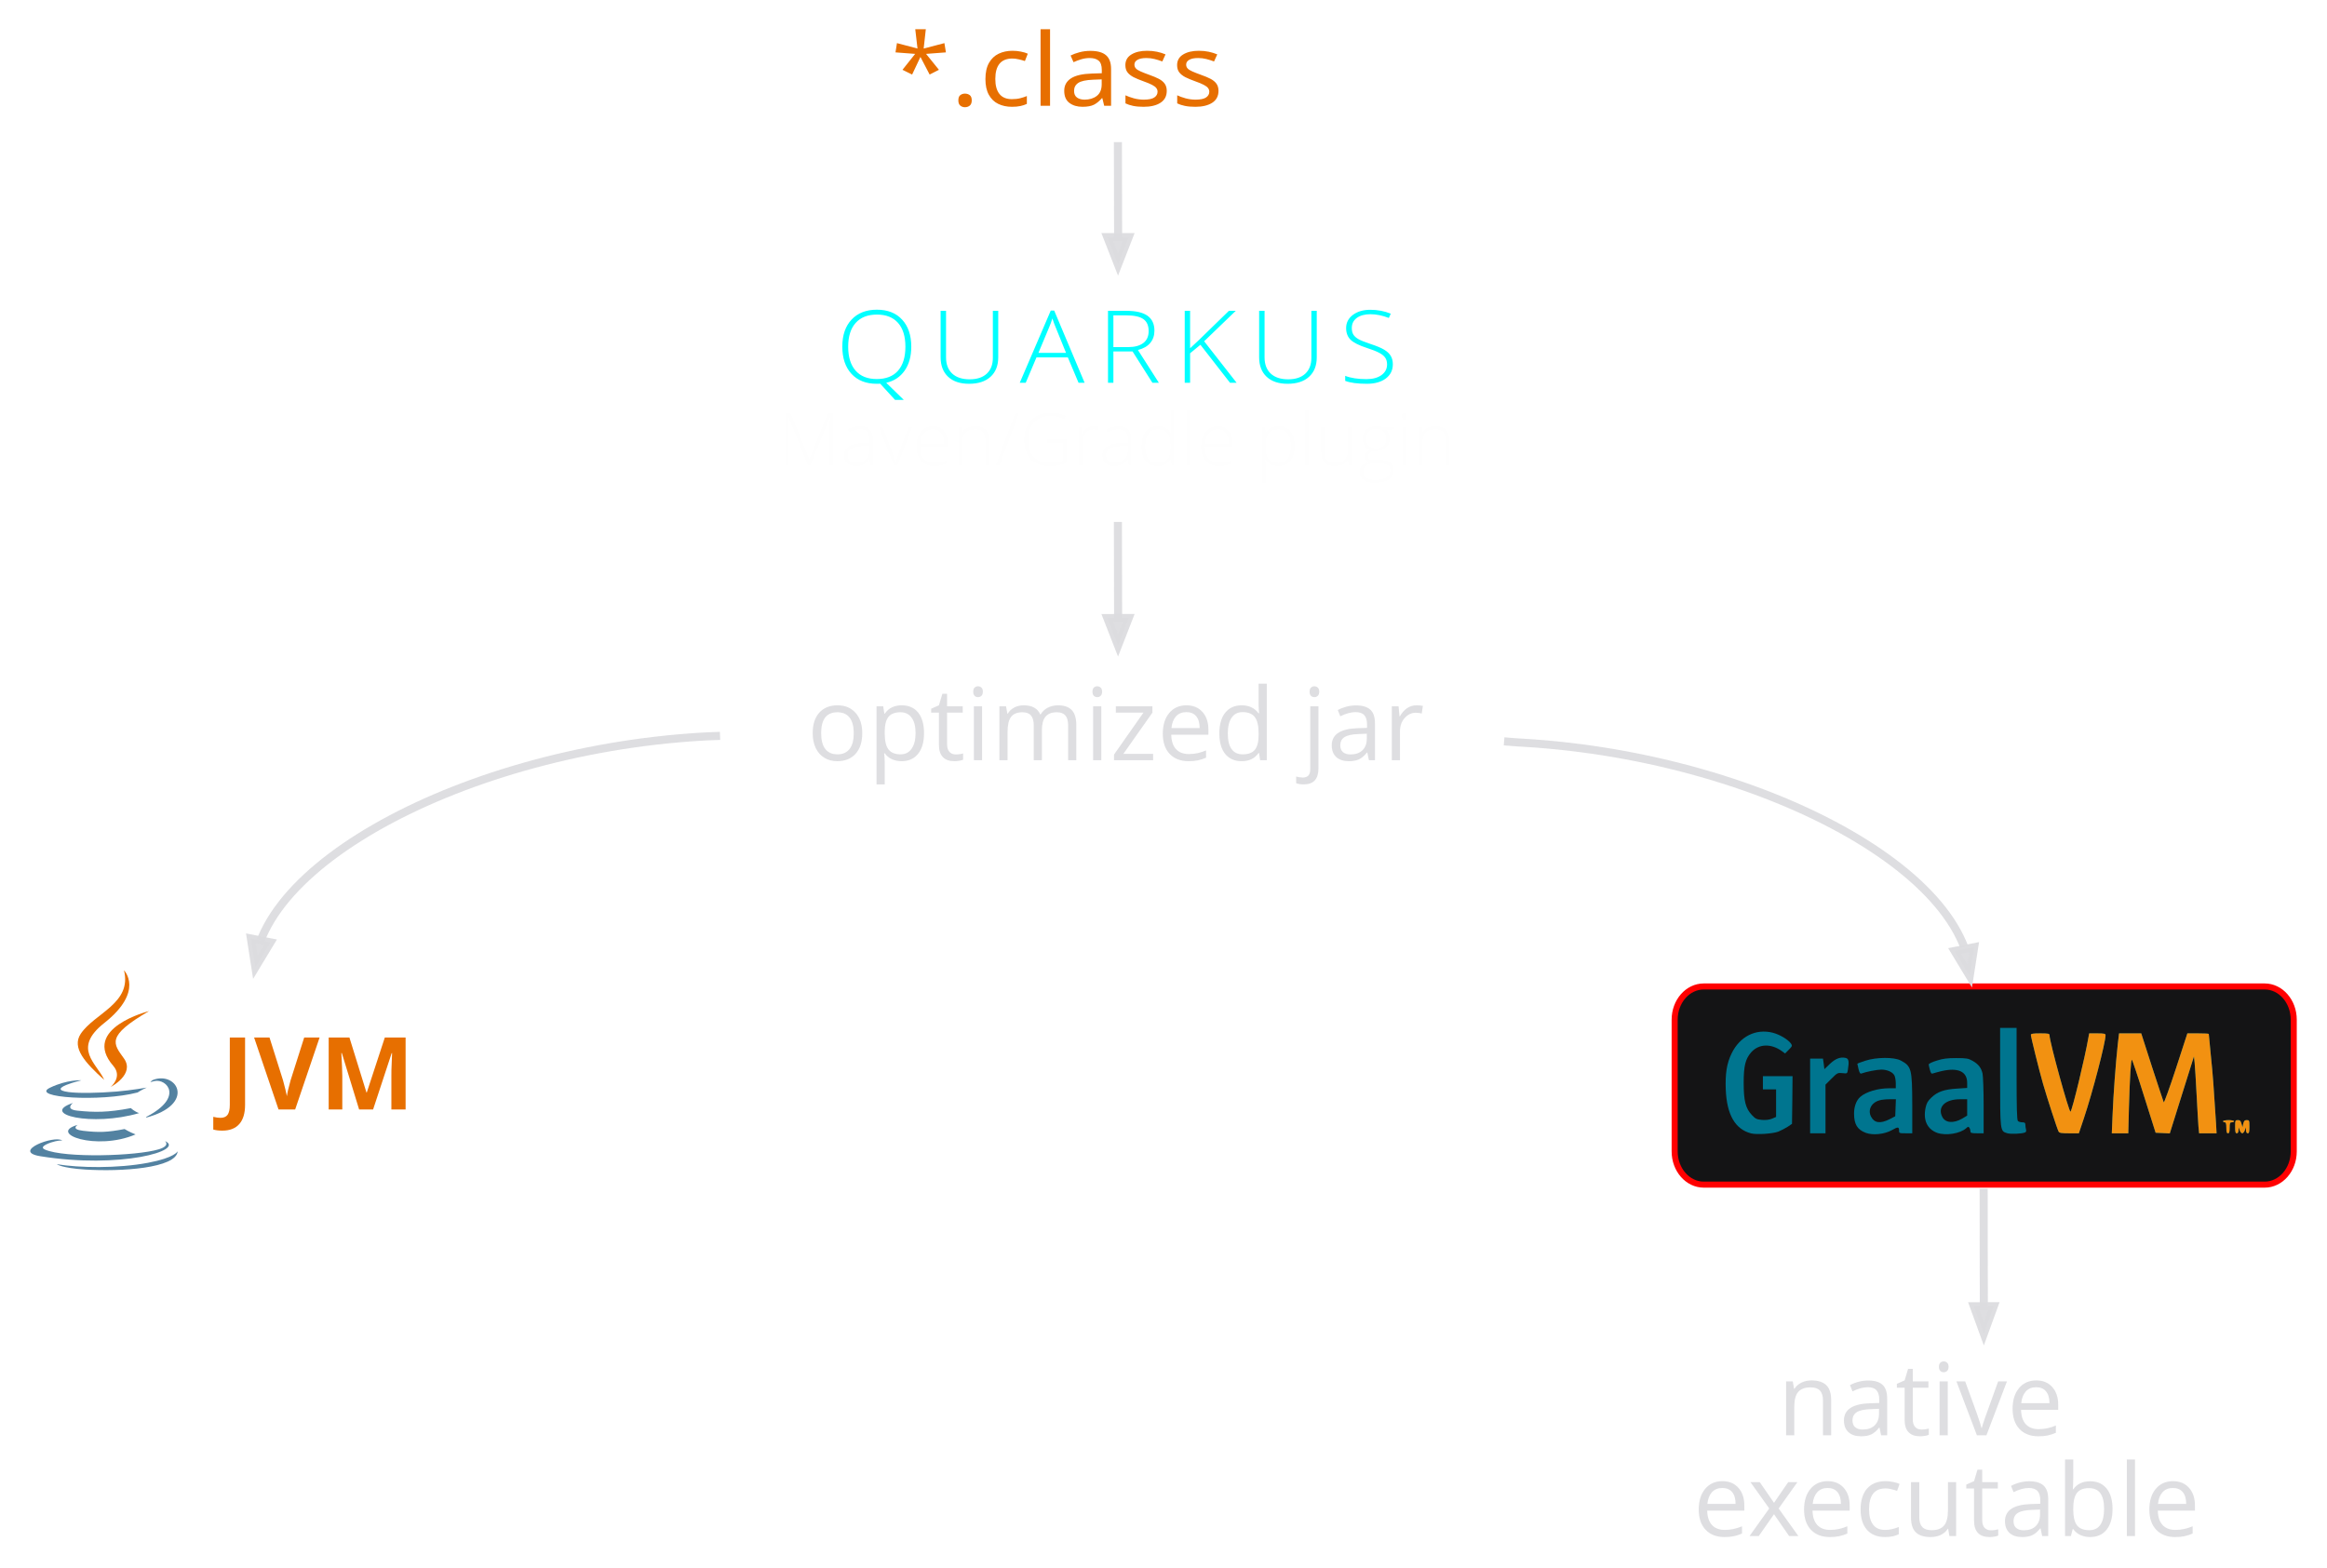
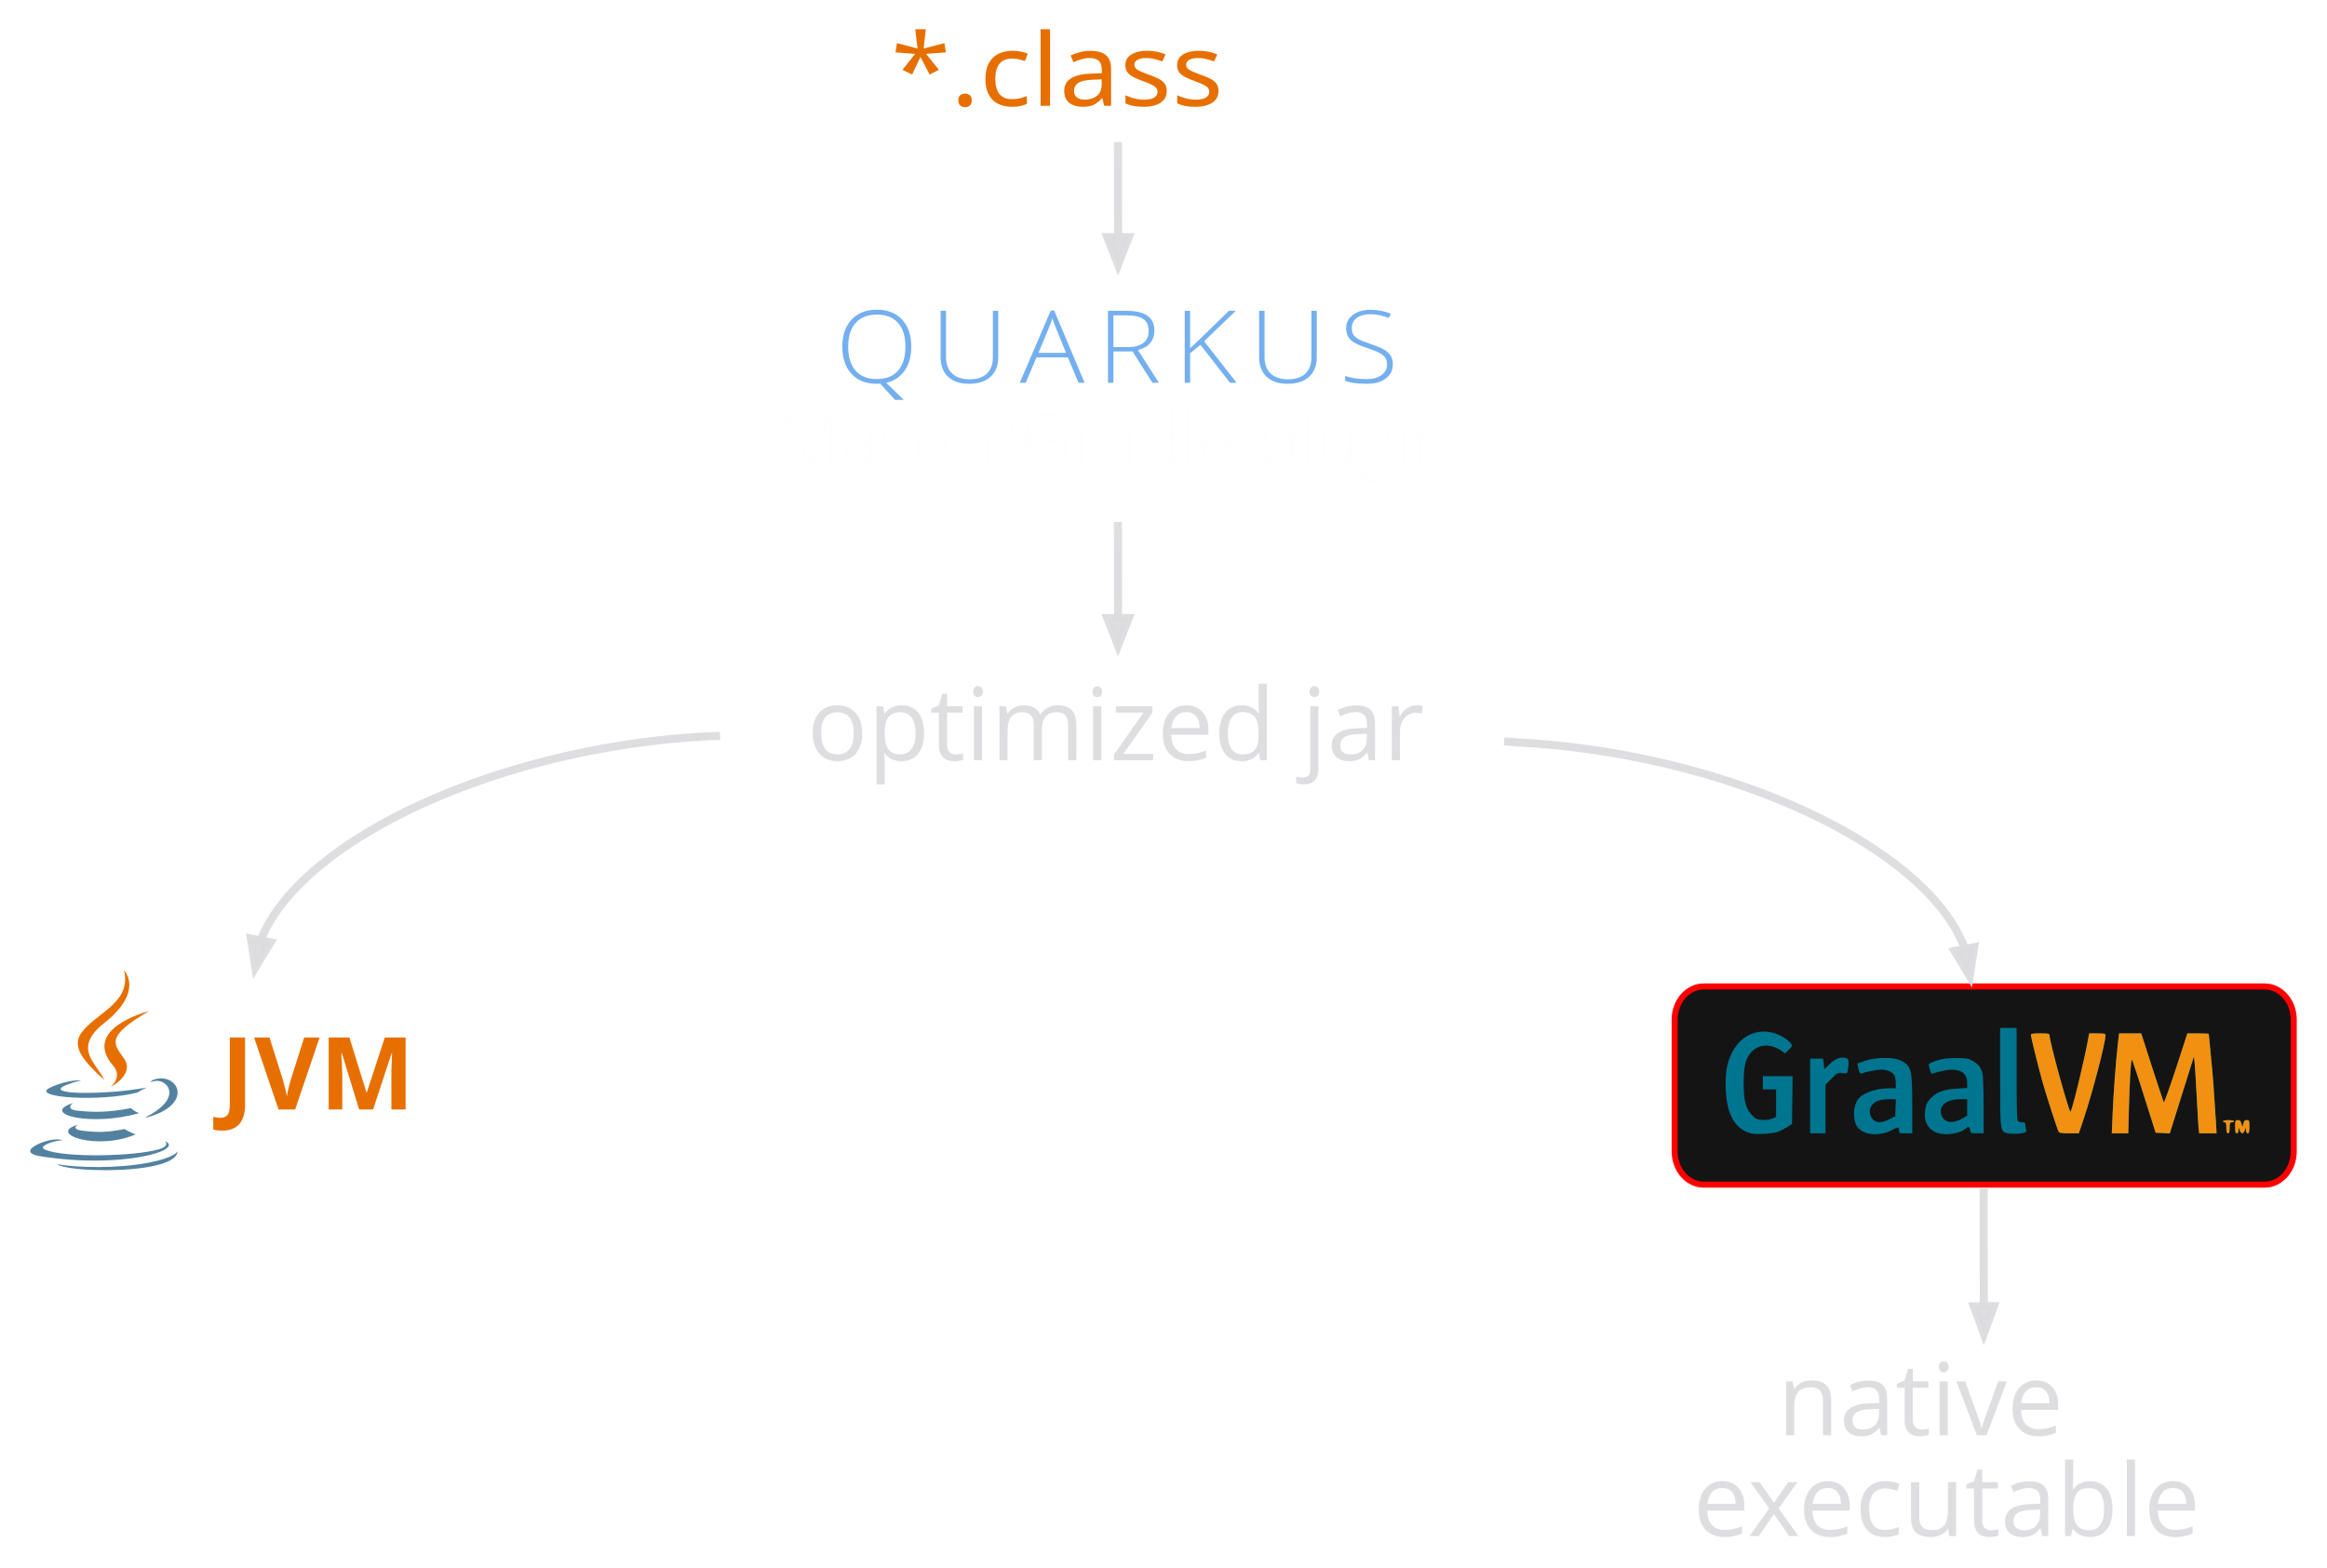
<svg xmlns="http://www.w3.org/2000/svg" version="1.1" viewBox="0 0 769.583 518.457" stroke-miterlimit="10" id="svg234" width="769.583" height="518.457" style="fill:none;stroke:none;stroke-linecap:square;stroke-miterlimit:10">
  <defs id="defs238">
    <defs id="defs48">
      <filter filterUnits="userSpaceOnUse" id="shadowFilter-g473d69ed28_0_216.3">
        <feGaussianBlur id="feGaussianBlur35" result="blur" stdDeviation="4.889" in="SourceAlpha" />
        <feComponentTransfer id="feComponentTransfer45" in="blur" style="color-interpolation-filters:sRGB">
          <feFuncR id="feFuncR37" intercept="0.0" slope="0" type="linear" />
          <feFuncG id="feFuncG39" intercept="0.0" slope="0" type="linear" />
          <feFuncB id="feFuncB41" intercept="0.0" slope="0" type="linear" />
          <feFuncA id="feFuncA43" intercept="0" slope="0.498" type="linear" />
        </feComponentTransfer>
      </filter>
    </defs>
    <defs id="defs81">
      <filter filterUnits="userSpaceOnUse" id="shadowFilter-g473d69ed28_0_216.5">
        <feGaussianBlur id="feGaussianBlur68" result="blur" stdDeviation="4.889" in="SourceAlpha" />
        <feComponentTransfer id="feComponentTransfer78" in="blur" style="color-interpolation-filters:sRGB">
          <feFuncR id="feFuncR70" intercept="0.0" slope="0" type="linear" />
          <feFuncG id="feFuncG72" intercept="0.0" slope="0" type="linear" />
          <feFuncB id="feFuncB74" intercept="0.0" slope="0" type="linear" />
          <feFuncA id="feFuncA76" intercept="0" slope="0.498" type="linear" />
        </feComponentTransfer>
      </filter>
    </defs>
    <defs id="defs114">
      <filter filterUnits="userSpaceOnUse" id="shadowFilter-g473d69ed28_0_216.7">
        <feGaussianBlur id="feGaussianBlur101" result="blur" stdDeviation="4.889" in="SourceAlpha" />
        <feComponentTransfer id="feComponentTransfer111" in="blur" style="color-interpolation-filters:sRGB">
          <feFuncR id="feFuncR103" intercept="0.0" slope="0" type="linear" />
          <feFuncG id="feFuncG105" intercept="0.0" slope="0" type="linear" />
          <feFuncB id="feFuncB107" intercept="0.0" slope="0" type="linear" />
          <feFuncA id="feFuncA109" intercept="0" slope="0.498" type="linear" />
        </feComponentTransfer>
      </filter>
    </defs>
    <defs id="defs147">
      <filter filterUnits="userSpaceOnUse" id="shadowFilter-g473d69ed28_0_216.9">
        <feGaussianBlur id="feGaussianBlur134" result="blur" stdDeviation="4.889" in="SourceAlpha" />
        <feComponentTransfer id="feComponentTransfer144" in="blur" style="color-interpolation-filters:sRGB">
          <feFuncR id="feFuncR136" intercept="0.0" slope="0" type="linear" />
          <feFuncG id="feFuncG138" intercept="0.0" slope="0" type="linear" />
          <feFuncB id="feFuncB140" intercept="0.0" slope="0" type="linear" />
          <feFuncA id="feFuncA142" intercept="0" slope="0.498" type="linear" />
        </feComponentTransfer>
      </filter>
    </defs>
    <defs id="defs180">
      <filter filterUnits="userSpaceOnUse" id="shadowFilter-g473d69ed28_0_216.11">
        <feGaussianBlur id="feGaussianBlur167" result="blur" stdDeviation="4.889" in="SourceAlpha" />
        <feComponentTransfer id="feComponentTransfer177" in="blur" style="color-interpolation-filters:sRGB">
          <feFuncR id="feFuncR169" intercept="0.0" slope="0" type="linear" />
          <feFuncG id="feFuncG171" intercept="0.0" slope="0" type="linear" />
          <feFuncB id="feFuncB173" intercept="0.0" slope="0" type="linear" />
          <feFuncA id="feFuncA175" intercept="0" slope="0.498" type="linear" />
        </feComponentTransfer>
      </filter>
    </defs>
    <defs id="defs88">
      <linearGradient id="g473d69ed28_0_216.6" gradientUnits="userSpaceOnUse" gradientTransform="scale(7.589941)" spreadMethod="pad" x1="8.612" y1="47.728" x2="8.612" y2="55.318">
        <stop offset="0.0" stop-color="#3c8fd6" id="stop83" />
        <stop offset="1.0" stop-color="#225d8f" id="stop85" />
      </linearGradient>
    </defs>
    <defs id="defs187">
      <linearGradient id="g473d69ed28_0_216.12" gradientUnits="userSpaceOnUse" gradientTransform="scale(7.589941)" spreadMethod="pad" x1="46.684" y1="47.728" x2="46.684" y2="55.318">
        <stop offset="0.0" stop-color="#3c8fd6" id="stop182" />
        <stop offset="1.0" stop-color="#225d8f" id="stop184" />
      </linearGradient>
    </defs>
    <defs id="defs121">
      <linearGradient id="g473d69ed28_0_216.8" gradientUnits="userSpaceOnUse" gradientTransform="scale(7.589941)" spreadMethod="pad" x1="84.757" y1="47.728" x2="84.757" y2="55.318">
        <stop offset="0.0" stop-color="#3c8fd6" id="stop116" />
        <stop offset="1.0" stop-color="#225d8f" id="stop118" />
      </linearGradient>
    </defs>
    <defs id="defs154">
      <linearGradient id="g473d69ed28_0_216.10" gradientUnits="userSpaceOnUse" gradientTransform="scale(7.589941)" spreadMethod="pad" x1="46.684" y1="33.441" x2="46.684" y2="41.031">
        <stop offset="0.0" stop-color="#3c8fd6" id="stop149" />
        <stop offset="1.0" stop-color="#225d8f" id="stop151" />
      </linearGradient>
    </defs>
    <defs id="defs55">
      <linearGradient id="g473d69ed28_0_216.4" gradientUnits="userSpaceOnUse" gradientTransform="scale(7.589942)" spreadMethod="pad" x1="46.684" y1="19.154" x2="46.684" y2="26.744">
        <stop offset="0.0" stop-color="#3072aa" id="stop50" />
        <stop offset="1.0" stop-color="#153855" id="stop52" />
      </linearGradient>
    </defs>
  </defs>
  <clipPath id="g473d69ed28_0_216.0">
    <path d="M 0,0 H 960 V 540 H 0 Z" id="path2" style="clip-rule:nonzero" />
  </clipPath>
  <rect style="fill:#060607;fill-opacity:0.941;fill-rule:evenodd;stroke:#ff0000;stroke-width:2;stroke-miterlimit:10;stroke-dasharray:none;stroke-opacity:1" id="rect928" width="204.742" height="65.552" x="553.841" y="326.325" rx="9.63" ry="10.984" />
  <path style="fill-rule:evenodd;stroke:#dcdcdf;stroke-width:2.667;stroke-linecap:butt;stroke-linejoin:round;stroke-miterlimit:10;stroke-dasharray:none;stroke-opacity:0.941" id="path198" d="m 238.13,243.426 -4.309,0.166 c -0.636,0.033 -1.272,0.069 -1.907,0.106 -5.083,0.301 -10.147,0.748 -15.171,1.332 -10.047,1.166 -19.935,2.877 -29.504,5.054 -19.138,4.354 -36.999,10.575 -52.309,18.039 -15.31,7.465 -28.068,16.173 -36.999,25.504 -4.465,4.665 -7.974,9.486 -10.366,14.385 -0.299,0.612 -0.581,1.226 -0.844,1.84 -0.132,0.307 -0.259,0.615 -0.382,0.923 l -0.123,0.314" />
  <path style="fill:#dcdcdf;fill-opacity:0.941;fill-rule:evenodd;stroke:#dcdcdf;stroke-width:2.667;stroke-linecap:butt;stroke-miterlimit:10;stroke-dasharray:none;stroke-opacity:0.941" id="path202" d="m 82.974,310.45 1.488,9.543 4.994,-8.267 z" />
  <path style="fill-rule:evenodd;stroke:#dcdcdf;stroke-width:2.667;stroke-linecap:butt;stroke-linejoin:round;stroke-miterlimit:10;stroke-dasharray:none;stroke-opacity:0.941" id="path206" d="m 497.431,245.241 4.494,0.351 c 0.636,0.033 1.272,0.069 1.907,0.106 5.083,0.301 10.147,0.748 15.171,1.332 10.047,1.166 19.935,2.877 29.504,5.054 19.138,4.354 36.999,10.575 52.309,18.039 15.31,7.465 28.068,16.173 36.999,25.504 4.465,4.665 7.974,9.486 10.366,14.385 0.299,0.612 0.581,1.226 0.845,1.84 0.132,0.307 0.259,0.615 0.382,0.923 l 0.123,0.314" />
  <path style="fill:#dcdcdf;fill-opacity:0.941;fill-rule:evenodd;stroke:#dcdcdf;stroke-width:2.667;stroke-linecap:butt;stroke-miterlimit:10;stroke-dasharray:none;stroke-opacity:0.941" id="path210" d="m 646.42,314.597 4.995,8.267 1.488,-9.543 z" />
  <path style="fill-rule:evenodd;stroke:#dcdcdf;stroke-width:2.667;stroke-linecap:butt;stroke-linejoin:round;stroke-miterlimit:10;stroke-dasharray:none;stroke-opacity:0.941" id="path222" d="m 369.718,47.013 0.011,7.683 c 0.006,3.971 0.015,7.148 0.023,10.325 0.009,3.177 0.017,6.355 0.023,10.326 l 0.003,3.093" />
  <path style="fill:#dcdcdf;fill-opacity:0.941;fill-rule:evenodd;stroke:#dcdcdf;stroke-width:2.667;stroke-linecap:butt;stroke-miterlimit:10;stroke-dasharray:none;stroke-opacity:0.941" id="path226" d="m 366.208,78.443 3.546,9.074 3.535,-9.078 z" />
  <text xml:space="preserve" style="font-style:normal;font-variant:normal;font-weight:normal;font-stretch:normal;font-size:34.509px;line-height:1.25;font-family:'Roboto Mono';-inkscape-font-specification:'Roboto Mono, Normal';font-variant-ligatures:normal;font-variant-caps:normal;font-variant-numeric:normal;font-feature-settings:normal;text-align:start;letter-spacing:0px;word-spacing:0px;writing-mode:lr-tb;text-anchor:start;fill:#e76f00;fill-opacity:1;stroke:none;stroke-width:1.035" x="284.639" y="36.235" id="text901" transform="scale(1.035287,0.965916)">
    <tspan id="tspan1341" x="284.639" y="36.235">*.class</tspan>
  </text>
-   <text xml:space="preserve" style="font-style:normal;font-variant:normal;font-weight:normal;font-stretch:normal;font-size:34.51px;line-height:1.25;font-family:'Open Sans';-inkscape-font-specification:'Open Sans, Normal';font-variant-ligatures:normal;font-variant-caps:normal;font-variant-numeric:normal;font-feature-settings:normal;text-align:start;letter-spacing:0px;word-spacing:0px;writing-mode:lr-tb;text-anchor:start;fill:#00ffff;fill-opacity:1;stroke:none;stroke-width:1.035;stroke-linecap:square;stroke-miterlimit:10" x="266.901" y="131.092" id="text901-7" transform="scale(1.035287,0.965916)">
-     <tspan id="tspan920" style="font-style:normal;font-variant:normal;font-weight:300;font-stretch:normal;font-size:34.509px;font-family:'Open Sans';-inkscape-font-specification:'Open Sans, Light';font-variant-ligatures:normal;font-variant-caps:normal;font-variant-numeric:normal;font-feature-settings:normal;text-align:start;letter-spacing:4px;writing-mode:lr-tb;text-anchor:start" x="266.901" y="131.092">QUARKUS</tspan>
+   <text xml:space="preserve" style="font-style:normal;font-variant:normal;font-weight:normal;font-stretch:normal;font-size:34.51px;line-height:1.25;font-family:'Open Sans';-inkscape-font-specification:'Open Sans, Normal';font-variant-ligatures:normal;font-variant-caps:normal;font-variant-numeric:normal;font-feature-settings:normal;text-align:start;letter-spacing:0px;word-spacing:0px;writing-mode:lr-tb;text-anchor:start;fill:#74aff0;fill-opacity:1;stroke:none;stroke-width:1.035;stroke-linecap:square;stroke-miterlimit:10;" x="266.901" y="131.092" id="text901-7" transform="scale(1.035287,0.965916)">
+     <tspan id="tspan920" style="font-style:normal;font-variant:normal;font-weight:300;font-stretch:normal;font-size:34.509px;font-family:'Open Sans';-inkscape-font-specification:'Open Sans, Light';font-variant-ligatures:normal;font-variant-caps:normal;font-variant-numeric:normal;font-feature-settings:normal;text-align:start;letter-spacing:4px;writing-mode:lr-tb;text-anchor:start;fill:#74aff0;fill-opacity:1;" x="266.901" y="131.092">QUARKUS</tspan>
  </text>
  <text xml:space="preserve" style="font-style:normal;font-variant:normal;font-weight:normal;font-stretch:normal;font-size:33.333px;line-height:1.25;font-family:'Open Sans';-inkscape-font-specification:'Open Sans, Normal';font-variant-ligatures:normal;font-variant-caps:normal;font-variant-numeric:normal;font-feature-settings:normal;text-align:start;letter-spacing:0px;word-spacing:0px;writing-mode:lr-tb;text-anchor:start;fill:#dcdcdf;fill-opacity:0.941;stroke:none;stroke-linecap:square;stroke-miterlimit:10" x="266.9" y="251.476" id="text901-7-5">
    <tspan id="tspan1339" x="266.9" y="251.476" style="fill:#dcdcdf;fill-opacity:0.941">optimized jar</tspan>
  </text>
  <text xml:space="preserve" style="font-style:normal;font-variant:normal;font-weight:normal;font-stretch:normal;font-size:33.333px;line-height:1;font-family:'Open Sans';-inkscape-font-specification:'Open Sans, Normal';font-variant-ligatures:normal;font-variant-caps:normal;font-variant-numeric:normal;font-feature-settings:normal;text-align:center;letter-spacing:0px;word-spacing:0px;writing-mode:lr-tb;text-anchor:middle;fill:#dcdcdf;fill-opacity:0.941;stroke:none;stroke-linecap:square;stroke-miterlimit:10" x="656.782" y="474.798" id="text901-7-1">
    <tspan id="tspan1107" x="656.782" y="474.798">native</tspan>
    <tspan id="tspan1109" x="656.782" y="508.132">executable</tspan>
  </text>
  <g id="g1068" transform="matrix(0.1914426,0,0,0.1914426,9.901048,320.8999)">
    <path id="path1052" d="m 82.554,267.473 c 0,0 -13.198,7.675 9.393,10.273 27.369,3.122 41.357,2.675 71.517,-3.034 0,0 7.929,4.972 19.004,9.278 -67.612,28.977 -153.019,-1.678 -99.914,-16.517" style="fill:#5382a1" />
    <path id="path1054" d="m 74.292,229.659 c 0,0 -14.803,10.958 7.805,13.296 29.236,3.016 52.325,3.263 92.276,-4.43 0,0 5.526,5.602 14.215,8.666 C 106.841,271.095 15.79,249.076 74.292,229.659" style="fill:#5382a1" />
    <path id="path1056" d="m 143.942,165.515 c 16.66,19.18 -4.377,36.44 -4.377,36.44 0,0 42.301,-21.837 22.874,-49.183 -18.144,-25.501 -32.059,-38.172 43.268,-81.859 0,0 -118.238,29.53 -61.765,94.601" style="fill:#e76f00" />
    <path id="path1058" d="m 233.364,295.442 c 0,0 9.767,8.048 -10.757,14.274 -39.026,11.823 -162.432,15.393 -196.714,0.471 -12.323,-5.361 10.786,-12.801 18.056,-14.362 7.581,-1.644 11.914,-1.338 11.914,-1.338 -13.705,-9.654 -88.583,18.957 -38.034,27.151 137.853,22.356 251.292,-10.067 215.535,-26.196" style="fill:#5382a1" />
    <path id="path1060" d="m 88.901,190.48 c 0,0 -62.772,14.909 -22.229,20.324 17.118,2.292 51.244,1.773 83.031,-0.89 25.978,-2.191 52.063,-6.851 52.063,-6.851 0,0 -9.16,3.923 -15.787,8.448 -63.744,16.765 -186.886,8.966 -151.435,-8.183 29.981,-14.492 54.358,-12.848 54.358,-12.848" style="fill:#5382a1" />
    <path id="path1062" d="m 201.506,253.422 c 64.799,-33.672 34.838,-66.03 13.926,-61.671 -5.126,1.067 -7.411,1.991 -7.411,1.991 0,0 1.903,-2.981 5.537,-4.271 41.371,-14.545 73.187,42.897 -13.355,65.648 0,9.3e-4 1.003,-0.896 1.302,-1.697" style="fill:#5382a1" />
    <path id="path1064" d="m 162.439,0.371 c 0,0 35.887,35.899 -34.037,91.101 -56.071,44.281 -12.786,69.53 -0.023,98.377 C 95.649,160.318 71.63,134.323 87.744,110.128 111.395,74.613 176.918,57.394 162.439,0.371" style="fill:#e76f00" />
    <path id="path1066" d="m 95.268,344.665 c 62.199,3.981 157.712,-2.209 159.974,-31.64 0,0 -4.348,11.157 -51.404,20.017 -53.088,9.991 -118.564,8.824 -157.399,2.421 9.31e-4,-9.3e-4 7.95,6.58 48.829,9.201" style="fill:#5382a1" />
  </g>
  <text xml:space="preserve" style="font-style:normal;font-variant:normal;font-weight:bold;font-stretch:normal;font-size:33.333px;line-height:1.25;font-family:'Open Sans';-inkscape-font-specification:'Open Sans, Bold';font-variant-ligatures:normal;font-variant-caps:normal;font-variant-numeric:normal;font-feature-settings:normal;text-align:start;letter-spacing:0px;word-spacing:0px;writing-mode:lr-tb;text-anchor:start;fill:#e76f00;fill-opacity:1;stroke:none;stroke-linecap:square;stroke-miterlimit:10" x="73.002" y="367.013" id="text901-7-5-6">
    <tspan id="tspan1105" x="73.002" y="367.013">JVM</tspan>
  </text>
  <g id="g1314" transform="matrix(0.03632063,0,0,0.03632063,537.6226,309.1541)">
    <g id="layer101" style="fill:#00758f;stroke:none">
      <path id="path1263" d="m 1143,1811 c -145,-37 -221,-169 -231,-396 -6,-149 9,-242 53,-332 75,-155 220,-228 375,-189 64,17 138,61 165,98 14,21 13,24 -19,57 l -34,34 -30,-22 c -100,-71 -210,-66 -279,12 -52,60 -68,123 -68,277 0,164 17,232 74,293 33,35 44,41 92,45 36,3 67,-1 92,-11 l 37,-16 v -125 -126 h -60 -60 v -60 -60 h 135 135 l -2,217 -3,217 -40,27 c -22,14 -60,34 -85,44 -50,19 -196,29 -247,16 z" />
      <path id="path1265" d="m 2187,1806 c -77,-29 -107,-78 -107,-176 0,-64 21,-120 56,-151 53,-47 161,-79 264,-79 h 60 v -45 c 0,-24 -5,-55 -11,-69 -15,-33 -66,-56 -121,-56 -39,0 -140,20 -179,35 -13,5 -19,-4 -28,-39 -6,-25 -11,-47 -11,-49 0,-3 33,-15 73,-28 100,-33 262,-34 322,-2 98,52 104,76 105,401 v 262 h -60 c -56,0 -60,-1 -60,-23 0,-37 -9,-38 -67,-5 -66,37 -172,48 -236,24 z m 214,-123 54,-28 3,-77 3,-78 h -58 c -32,0 -73,4 -92,10 -74,21 -108,88 -76,149 29,57 84,65 166,24 z" />
      <path id="path1267" d="m 2837,1806 c -91,-33 -129,-116 -106,-227 9,-43 20,-63 54,-95 54,-52 115,-74 233,-81 l 92,-6 v -46 c 0,-105 -84,-142 -235,-107 -33,8 -68,18 -77,21 -13,5 -19,-2 -27,-32 -6,-21 -11,-43 -11,-50 0,-7 33,-23 73,-35 55,-18 96,-23 177,-23 94,0 110,3 149,25 53,30 79,63 91,116 5,21 10,153 10,292 v 252 h -60 c -50,0 -60,-3 -60,-17 0,-10 -4,-25 -10,-33 -7,-12 -12,-12 -28,3 -55,50 -186,71 -265,43 z m 228,-130 45,-27 v -74 -75 h -65 c -136,0 -207,70 -162,160 28,56 102,62 182,16 z" />
      <path id="path1269" d="m 3473,1809 c -63,-19 -63,-19 -63,-514 V 850 h 75 75 v 418 c 0,312 3,421 12,430 7,7 25,12 40,12 22,0 28,5 28,23 0,12 3,32 6,43 4,14 0,23 -10,27 -31,12 -132,16 -163,6 z" />
      <path id="path1271" d="m 1680,1470 v -340 h 59 58 l 7,48 6,48 49,-47 c 52,-50 98,-67 146,-55 27,7 31,32 19,107 -6,36 -6,36 -50,31 -43,-4 -46,-3 -99,50 l -55,55 v 221 222 h -70 -70 z" />
      <path id="path1273" d="m 3942,1793 c -13,-24 -103,-302 -141,-433 -35,-122 -111,-427 -111,-447 0,-10 21,-13 85,-13 75,0 85,2 85,18 0,58 179,707 191,695 17,-17 131,-491 163,-675 l 7,-38 h 74 c 63,0 75,3 75,17 0,67 -119,523 -197,756 l -46,137 h -88 c -74,0 -90,-3 -97,-17 z" />
      <path id="path1275" d="m 4434,1643 c 7,-181 29,-476 47,-640 l 12,-103 h 101 101 l 99,308 c 55,169 103,313 106,320 3,7 53,-131 111,-308 l 104,-320 h 97 c 54,0 98,2 98,5 0,3 9,92 19,198 18,171 26,286 47,615 l 5,92 h -80 -79 l -6,-62 c -3,-35 -10,-166 -17,-293 -6,-126 -15,-256 -18,-288 l -6,-57 -110,350 -110,351 -64,-3 -65,-3 -105,-332 c -57,-183 -108,-333 -111,-333 -9,0 -19,158 -27,438 l -6,232 h -75 -75 z" />
      <path id="path1277" d="m 5470,1760 c 0,-38 -4,-50 -15,-50 -8,0 -15,-4 -15,-10 0,-5 23,-10 50,-10 28,0 50,5 50,10 0,6 -9,10 -20,10 -17,0 -20,7 -20,50 0,38 -4,50 -15,50 -11,0 -15,-12 -15,-50 z" />
      <path id="path1279" d="m 5550,1750 c 0,-57 1,-60 25,-60 19,0 26,7 33,33 l 9,32 7,-32 c 6,-26 13,-33 32,-33 23,0 24,3 24,60 0,47 -3,60 -15,60 -10,0 -15,-10 -16,-27 l -1,-28 -10,28 c -5,15 -16,27 -23,27 -7,0 -18,-12 -23,-27 l -10,-28 -1,28 c -1,17 -6,27 -16,27 -12,0 -15,-13 -15,-60 z" />
    </g>
    <g id="layer102" style="fill:#f29111;stroke:none">
      <path id="path1282" d="m 3942,1793 c -13,-24 -103,-302 -141,-433 -35,-122 -111,-427 -111,-447 0,-10 21,-13 85,-13 75,0 85,2 85,18 0,58 179,707 191,695 17,-17 131,-491 163,-675 l 7,-38 h 74 c 63,0 75,3 75,17 0,67 -119,523 -197,756 l -46,137 h -88 c -74,0 -90,-3 -97,-17 z" />
      <path id="path1284" d="m 4434,1643 c 7,-181 29,-476 47,-640 l 12,-103 h 101 101 l 99,308 c 55,169 103,313 106,320 3,7 53,-131 111,-308 l 104,-320 h 97 c 54,0 98,2 98,5 0,3 9,92 19,198 18,171 26,286 47,615 l 5,92 h -80 -79 l -6,-62 c -3,-35 -10,-166 -17,-293 -6,-126 -15,-256 -18,-288 l -6,-57 -110,350 -110,351 -64,-3 -65,-3 -105,-332 c -57,-183 -108,-333 -111,-333 -9,0 -19,158 -27,438 l -6,232 h -75 -75 z" />
      <path id="path1286" d="m 5470,1760 c 0,-38 -4,-50 -15,-50 -8,0 -15,-4 -15,-10 0,-5 23,-10 50,-10 28,0 50,5 50,10 0,6 -9,10 -20,10 -17,0 -20,7 -20,50 0,38 -4,50 -15,50 -11,0 -15,-12 -15,-50 z" />
      <path id="path1288" d="m 5550,1750 c 0,-57 1,-60 25,-60 19,0 26,7 33,33 l 9,32 7,-32 c 6,-26 13,-33 32,-33 23,0 24,3 24,60 0,47 -3,60 -15,60 -10,0 -15,-10 -16,-27 l -1,-28 -10,28 c -5,15 -16,27 -23,27 -7,0 -18,-12 -23,-27 l -10,-28 -1,28 c -1,17 -6,27 -16,27 -12,0 -15,-13 -15,-60 z" />
    </g>
  </g>
  <path style="fill:none;fill-rule:evenodd;stroke:#dcdcdf;stroke-width:2.667;stroke-linecap:butt;stroke-linejoin:round;stroke-miterlimit:10;stroke-dasharray:none;stroke-opacity:0.941" id="path222-4-9" d="m 656.033,393.27 0.01,15.09 c 0.006,3.971 0.014,7.148 0.022,10.325 0.008,3.177 0.016,6.355 0.022,10.326 l 0.003,3.093" />
  <path style="fill:#dcdcdf;fill-opacity:0.941;fill-rule:evenodd;stroke:#dcdcdf;stroke-width:2.667;stroke-linecap:butt;stroke-miterlimit:10;stroke-dasharray:none;stroke-opacity:0.941" id="path226-9-1" d="m 652.786,432.107 3.308,9.074 3.299,-9.078 z" />
  <path style="fill:none;fill-rule:evenodd;stroke:#dcdcdf;stroke-width:2.667;stroke-linecap:butt;stroke-linejoin:round;stroke-miterlimit:10;stroke-dasharray:none;stroke-opacity:0.941" id="path222-6" d="m 369.718,172.654 0.011,8.053 c 0.006,3.971 0.015,7.148 0.023,10.325 0.009,3.177 0.017,6.355 0.023,10.326 l 0.003,3.093" />
  <path style="fill:#dcdcdf;fill-opacity:0.941;fill-rule:evenodd;stroke:#dcdcdf;stroke-width:2.667;stroke-linecap:butt;stroke-miterlimit:10;stroke-dasharray:none;stroke-opacity:0.941" id="path226-6" d="m 366.208,204.453 3.546,9.074 3.535,-9.078 z" />
  <text xml:space="preserve" style="font-style:normal;font-variant:normal;font-weight:300;font-stretch:normal;font-size:34.509px;line-height:1.25;font-family:'Open Sans';-inkscape-font-specification:'Open Sans, Light';font-variant-ligatures:normal;font-variant-caps:normal;font-variant-numeric:normal;font-feature-settings:normal;text-align:start;letter-spacing:0px;word-spacing:0px;writing-mode:lr-tb;text-anchor:start;fill:#fefefe;fill-opacity:1;stroke:none" x="257.266" y="153.952" id="text924">
    <tspan id="tspan922" x="257.266" y="153.952" style="font-style:normal;font-variant:normal;font-weight:300;font-stretch:normal;font-size:24px;font-family:'Open Sans';-inkscape-font-specification:'Open Sans, Light';font-variant-ligatures:normal;font-variant-caps:normal;font-variant-numeric:normal;font-feature-settings:normal;text-align:start;writing-mode:lr-tb;text-anchor:start;fill:#fefefe;fill-opacity:1">Maven/Gradle plugin</tspan>
  </text>
</svg>
